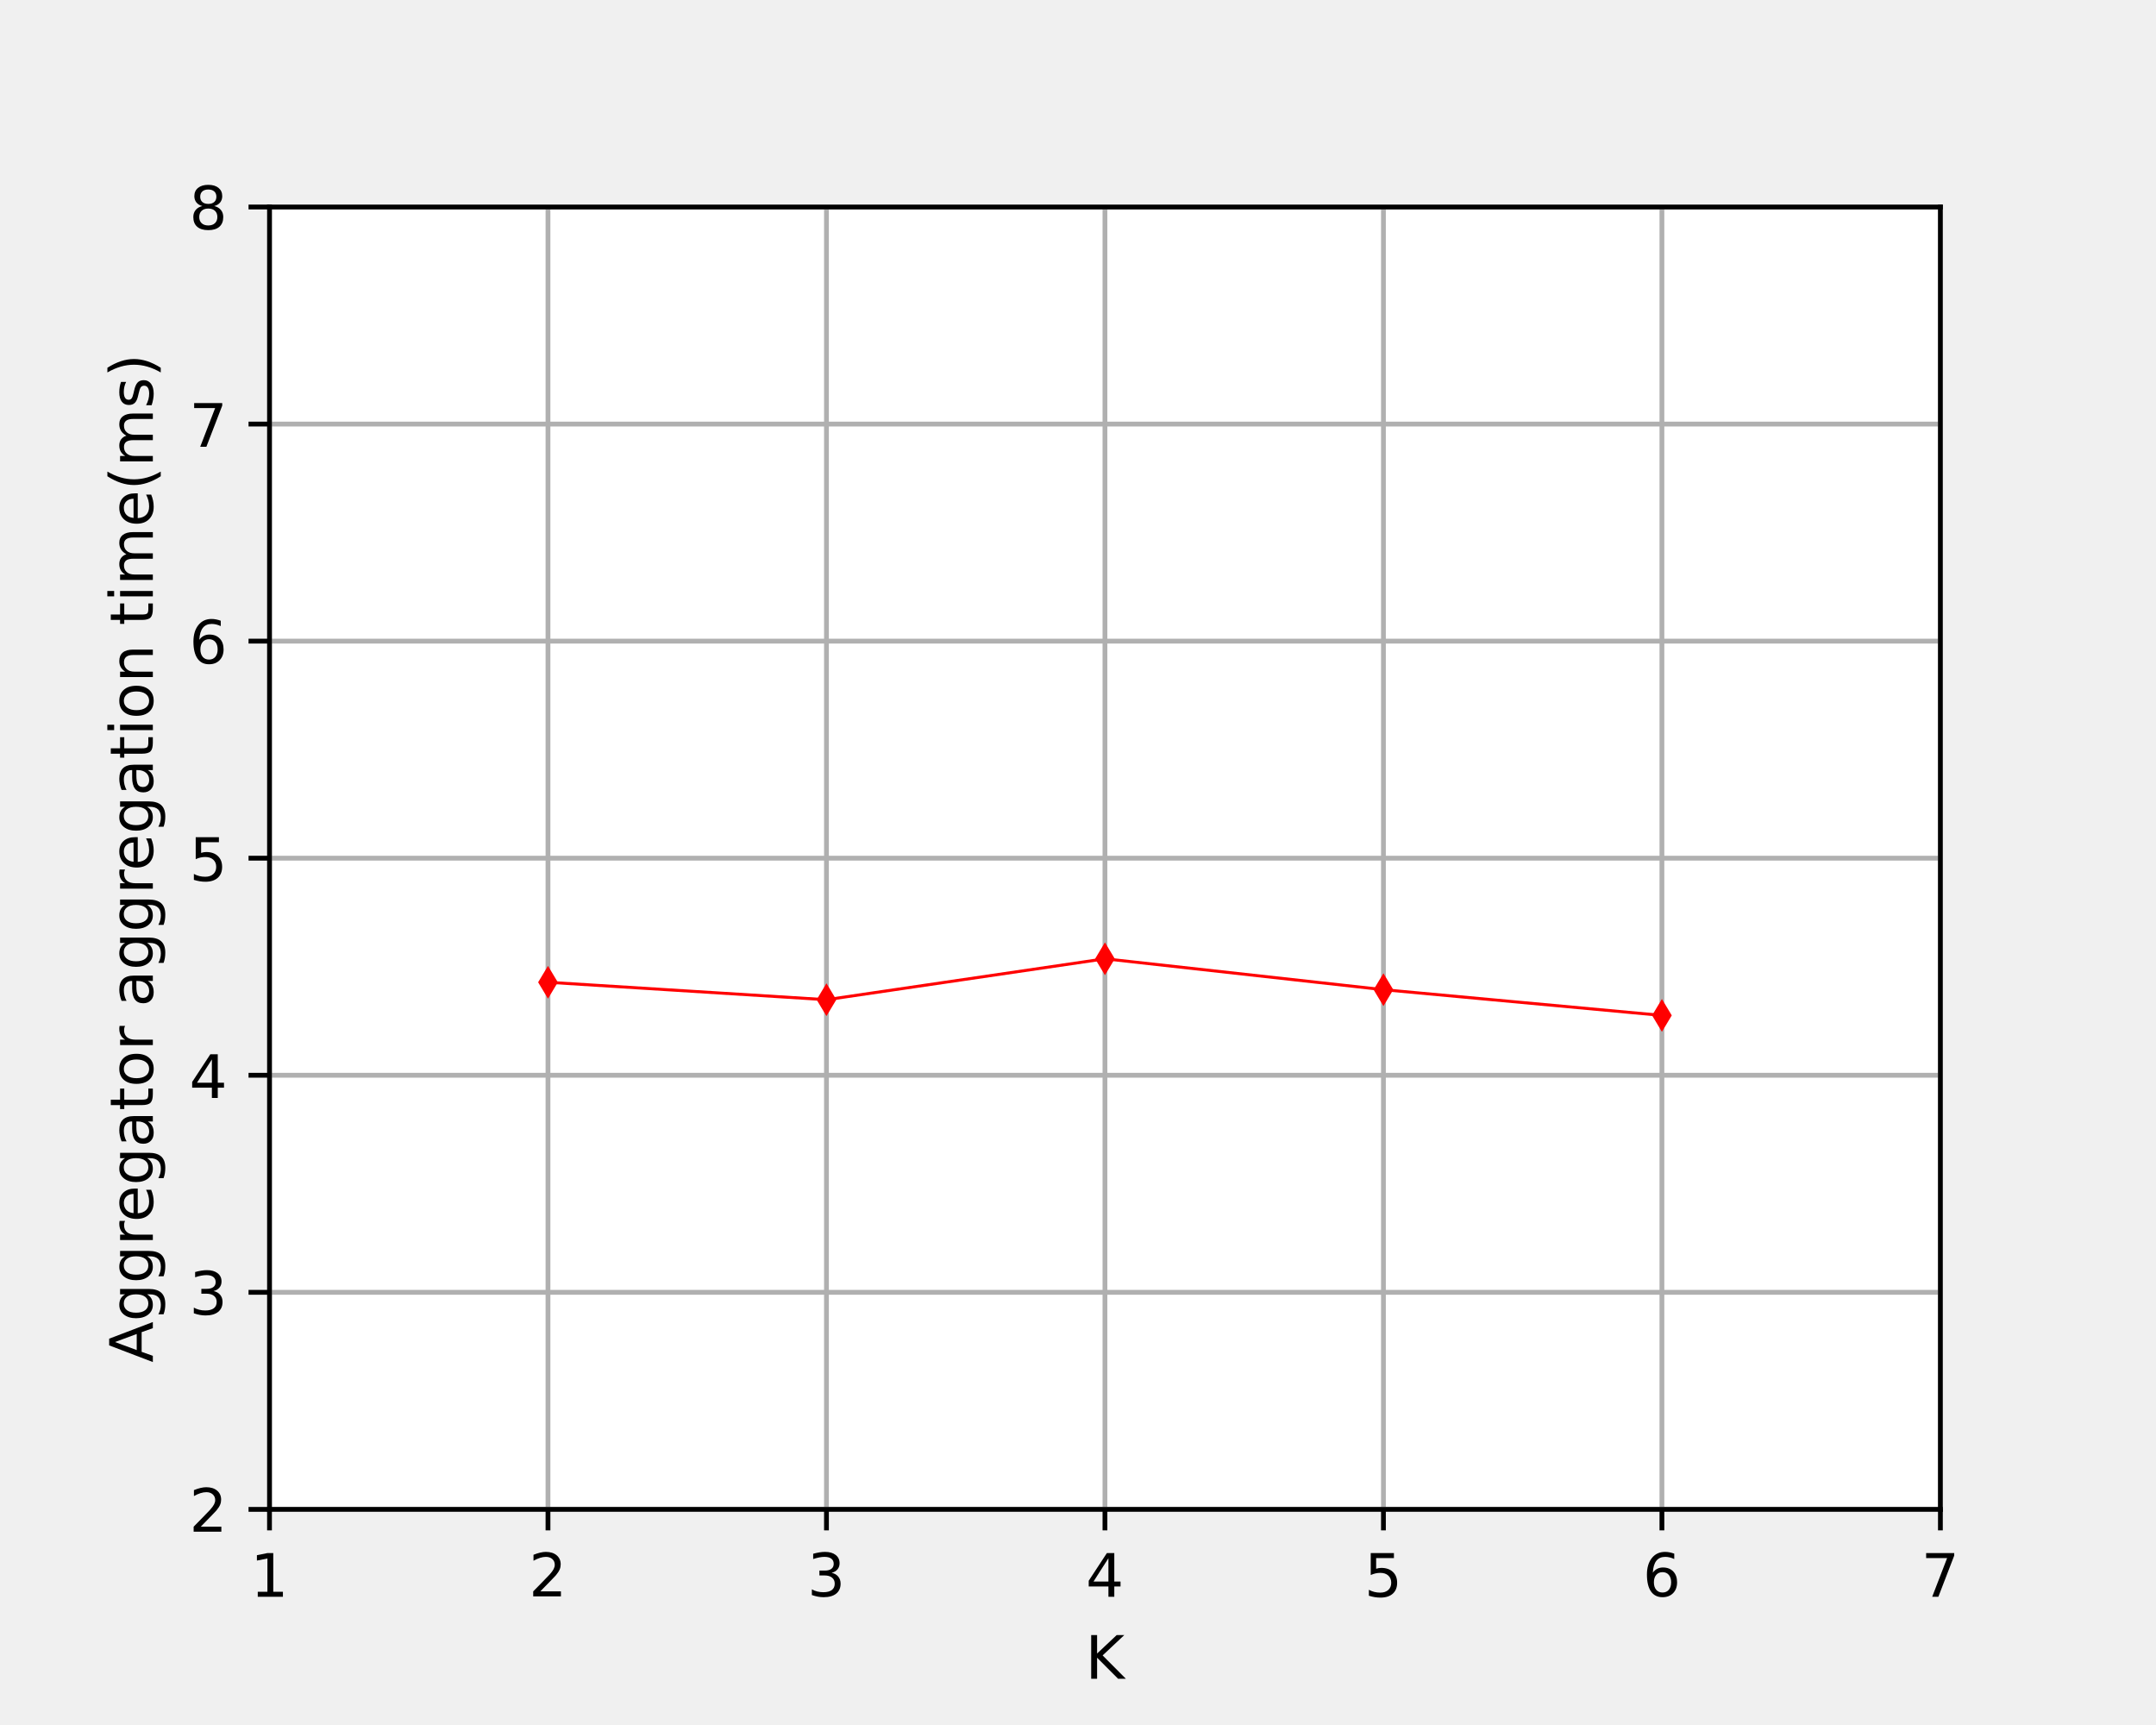
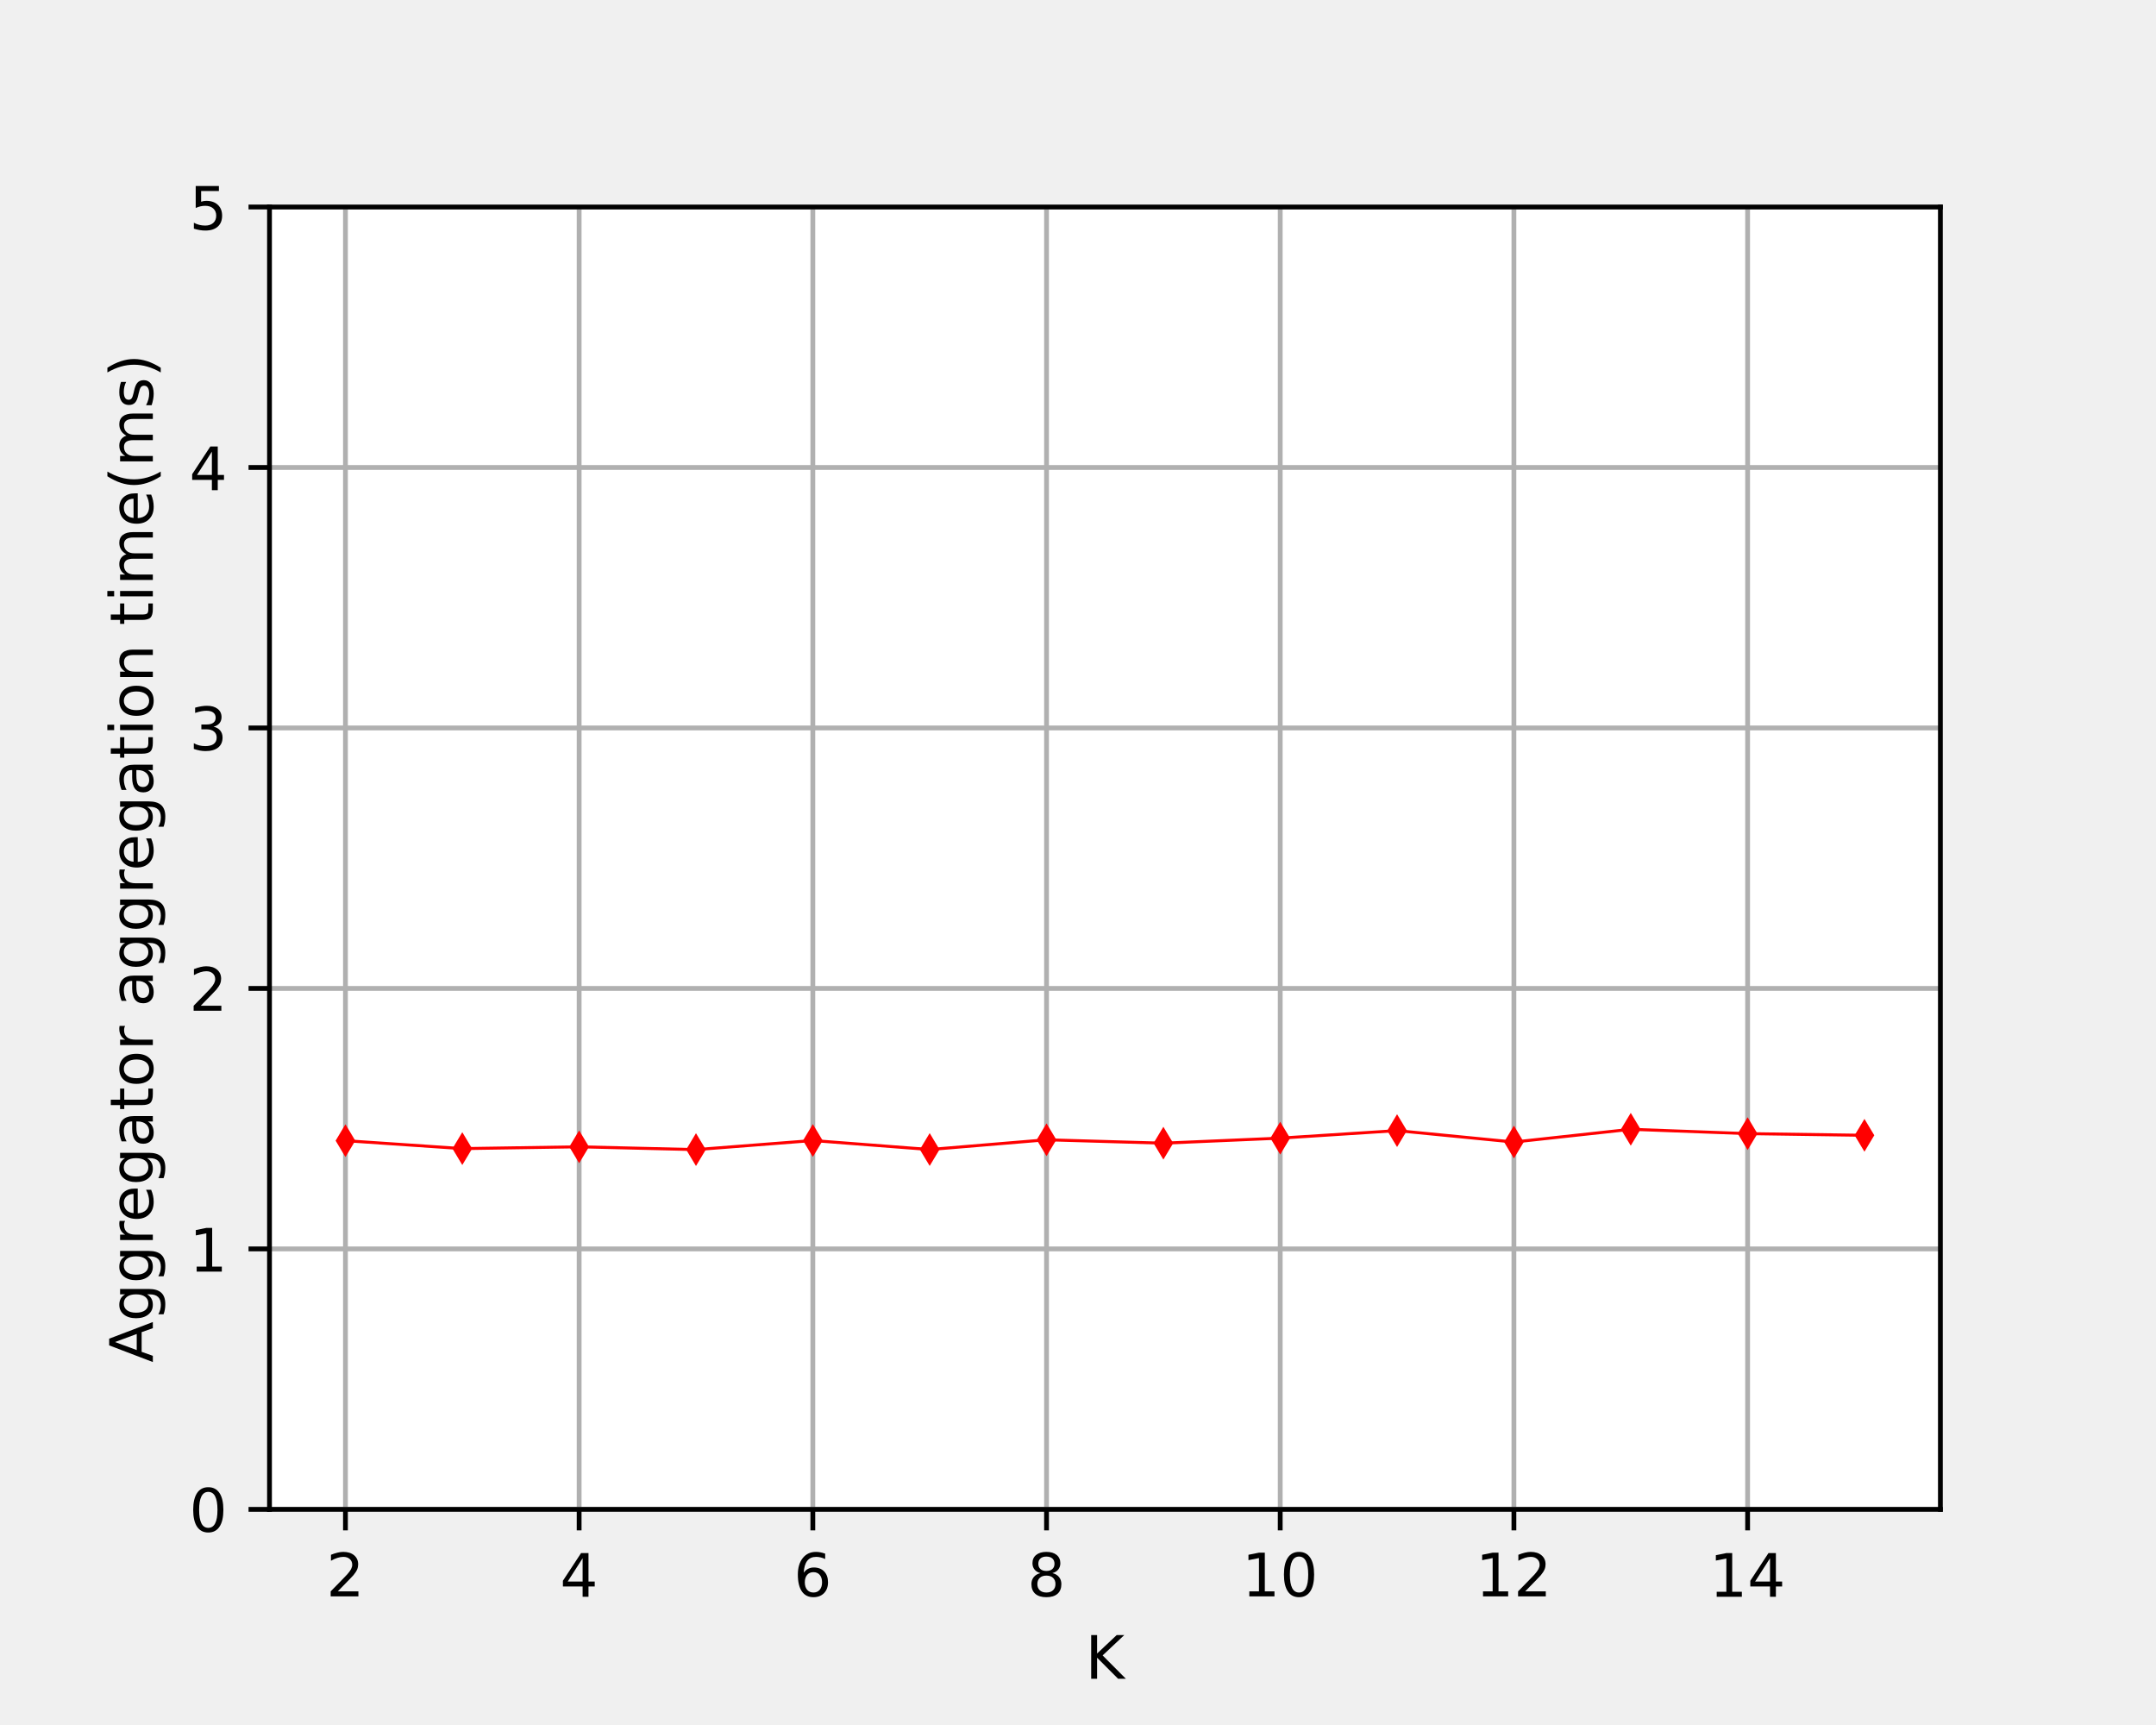
<svg xmlns="http://www.w3.org/2000/svg" xmlns:xlink="http://www.w3.org/1999/xlink" height="288pt" version="1.1" viewBox="0 0 360 288" width="360pt">
  <defs>
    <style type="text/css">*{stroke-linecap:butt;stroke-linejoin:round;}</style>
  </defs>
  <g id="figure_1">
    <g id="patch_1">
      <path d="M 0 288  L 360 288  L 360 0  L 0 0  z " style="fill:none;" />
    </g>
    <g id="axes_1">
      <g id="patch_2">
        <path d="M 45 252  L 324 252  L 324 34.56  L 45 34.56  z " style="fill:#ffffff;" />
      </g>
      <g id="matplotlib.axis_1">
        <g id="xtick_1">
          <g id="line2d_1">
-             <path clip-path="url(#p5461ab745a)" d="M 45 252  L 45 34.56  " style="fill:none;stroke:#b0b0b0;stroke-linecap:square;stroke-width:0.8;" />
+             <path clip-path="url(#p0825312208)" d="M 57.682 252  L 57.682 34.56  " style="fill:none;stroke:#b0b0b0;stroke-linecap:square;stroke-width:0.8;" />
          </g>
          <g id="line2d_2">
            <defs>
-               <path d="M 0 0  L 0 3.5  " id="m701f357cc2" style="stroke:#000000;stroke-width:0.8;" />
+               <path d="M 0 0  L 0 3.5  " id="mb87a0e048b" style="stroke:#000000;stroke-width:0.8;" />
            </defs>
            <g>
-               <use style="stroke:#000000;stroke-width:0.8;" x="45" xlink:href="#m701f357cc2" y="252" />
+               <use style="stroke:#000000;stroke-width:0.8;" x="57.682" xlink:href="#mb87a0e048b" y="252" />
            </g>
          </g>
          <g id="text_1">
-             <g transform="translate(41.8 266.5984)scale(0.1 -0.1)">
-               <defs>
-                 <path d="M 12.406 8.297  L 28.516 8.297  L 28.516 63.922  L 10.984 60.406  L 10.984 69.391  L 28.422 72.906  L 38.281 72.906  L 38.281 8.297  L 54.391 8.297  L 54.391 0  L 12.406 0  z " id="DejaVuSans-49" />
-               </defs>
-               <use transform="translate(0 0.09375)" xlink:href="#DejaVuSans-49" />
+             <g transform="translate(54.48182 266.5984)scale(0.1 -0.1)">
+               <defs>
+                 <path d="M 19.188 8.297  L 53.609 8.297  L 53.609 0  L 7.328 0  L 7.328 8.297  Q 12.938 14.109 22.625 23.891  Q 32.328 33.688 34.812 36.531  Q 39.547 41.844 41.422 45.531  Q 43.312 49.219 43.312 52.781  Q 43.312 58.594 39.234 62.25  Q 35.156 65.922 28.609 65.922  Q 23.969 65.922 18.812 64.312  Q 13.672 62.703 7.812 59.422  L 7.812 69.391  Q 13.766 71.781 18.938 73  Q 24.125 74.219 28.422 74.219  Q 39.75 74.219 46.484 68.547  Q 53.219 62.891 53.219 53.422  Q 53.219 48.922 51.531 44.891  Q 49.859 40.875 45.406 35.406  Q 44.188 33.984 37.641 27.219  Q 31.109 20.453 19.188 8.297  z " id="DejaVuSans-50" />
+               </defs>
+               <use transform="translate(0 0.78125)" xlink:href="#DejaVuSans-50" />
            </g>
          </g>
        </g>
        <g id="xtick_2">
          <g id="line2d_3">
-             <path clip-path="url(#p5461ab745a)" d="M 91.5 252  L 91.5 34.56  " style="fill:none;stroke:#b0b0b0;stroke-linecap:square;stroke-width:0.8;" />
+             <path clip-path="url(#p0825312208)" d="M 96.703 252  L 96.703 34.56  " style="fill:none;stroke:#b0b0b0;stroke-linecap:square;stroke-width:0.8;" />
          </g>
          <g id="line2d_4">
            <g>
-               <use style="stroke:#000000;stroke-width:0.8;" x="91.5" xlink:href="#m701f357cc2" y="252" />
+               <use style="stroke:#000000;stroke-width:0.8;" x="96.703" xlink:href="#mb87a0e048b" y="252" />
            </g>
          </g>
          <g id="text_2">
-             <g transform="translate(88.3 266.5984)scale(0.1 -0.1)">
-               <defs>
-                 <path d="M 19.188 8.297  L 53.609 8.297  L 53.609 0  L 7.328 0  L 7.328 8.297  Q 12.938 14.109 22.625 23.891  Q 32.328 33.688 34.812 36.531  Q 39.547 41.844 41.422 45.531  Q 43.312 49.219 43.312 52.781  Q 43.312 58.594 39.234 62.25  Q 35.156 65.922 28.609 65.922  Q 23.969 65.922 18.812 64.312  Q 13.672 62.703 7.812 59.422  L 7.812 69.391  Q 13.766 71.781 18.938 73  Q 24.125 74.219 28.422 74.219  Q 39.75 74.219 46.484 68.547  Q 53.219 62.891 53.219 53.422  Q 53.219 48.922 51.531 44.891  Q 49.859 40.875 45.406 35.406  Q 44.188 33.984 37.641 27.219  Q 31.109 20.453 19.188 8.297  z " id="DejaVuSans-50" />
-               </defs>
-               <use transform="translate(0 0.78125)" xlink:href="#DejaVuSans-50" />
+             <g transform="translate(93.5028 266.5984)scale(0.1 -0.1)">
+               <defs>
+                 <path d="M 37.797 64.312  L 12.891 25.391  L 37.797 25.391  z M 35.203 72.906  L 47.609 72.906  L 47.609 25.391  L 58.016 25.391  L 58.016 17.188  L 47.609 17.188  L 47.609 0  L 37.797 0  L 37.797 17.188  L 4.891 17.188  L 4.891 26.703  z " id="DejaVuSans-52" />
+               </defs>
+               <use transform="translate(0 0.09375)" xlink:href="#DejaVuSans-52" />
            </g>
          </g>
        </g>
        <g id="xtick_3">
          <g id="line2d_5">
-             <path clip-path="url(#p5461ab745a)" d="M 138 252  L 138 34.56  " style="fill:none;stroke:#b0b0b0;stroke-linecap:square;stroke-width:0.8;" />
+             <path clip-path="url(#p0825312208)" d="M 135.724 252  L 135.724 34.56  " style="fill:none;stroke:#b0b0b0;stroke-linecap:square;stroke-width:0.8;" />
          </g>
          <g id="line2d_6">
            <g>
-               <use style="stroke:#000000;stroke-width:0.8;" x="138" xlink:href="#m701f357cc2" y="252" />
+               <use style="stroke:#000000;stroke-width:0.8;" x="135.724" xlink:href="#mb87a0e048b" y="252" />
            </g>
          </g>
          <g id="text_3">
-             <g transform="translate(134.8 266.5984)scale(0.1 -0.1)">
-               <defs>
-                 <path d="M 40.578 39.312  Q 47.656 37.797 51.625 33  Q 55.609 28.219 55.609 21.188  Q 55.609 10.406 48.188 4.484  Q 40.766 -1.422 27.094 -1.422  Q 22.516 -1.422 17.656 -0.516  Q 12.797 0.391 7.625 2.203  L 7.625 11.719  Q 11.719 9.328 16.594 8.109  Q 21.484 6.891 26.812 6.891  Q 36.078 6.891 40.938 10.547  Q 45.797 14.203 45.797 21.188  Q 45.797 27.641 41.281 31.266  Q 36.766 34.906 28.719 34.906  L 20.219 34.906  L 20.219 43.016  L 29.109 43.016  Q 36.375 43.016 40.234 45.922  Q 44.094 48.828 44.094 54.297  Q 44.094 59.906 40.109 62.906  Q 36.141 65.922 28.719 65.922  Q 24.656 65.922 20.016 65.031  Q 15.375 64.156 9.812 62.312  L 9.812 71.094  Q 15.438 72.656 20.344 73.438  Q 25.25 74.219 29.594 74.219  Q 40.828 74.219 47.359 69.109  Q 53.906 64.016 53.906 55.328  Q 53.906 49.266 50.438 45.094  Q 46.969 40.922 40.578 39.312  z " id="DejaVuSans-51" />
-               </defs>
-               <use transform="translate(0 0.78125)" xlink:href="#DejaVuSans-51" />
+             <g transform="translate(132.5238 266.5984)scale(0.1 -0.1)">
+               <defs>
+                 <path d="M 33.016 40.375  Q 26.375 40.375 22.484 35.828  Q 18.609 31.297 18.609 23.391  Q 18.609 15.531 22.484 10.953  Q 26.375 6.391 33.016 6.391  Q 39.656 6.391 43.531 10.953  Q 47.406 15.531 47.406 23.391  Q 47.406 31.297 43.531 35.828  Q 39.656 40.375 33.016 40.375  z M 52.594 71.297  L 52.594 62.312  Q 48.875 64.062 45.094 64.984  Q 41.312 65.922 37.594 65.922  Q 27.828 65.922 22.672 59.328  Q 17.531 52.734 16.797 39.406  Q 19.672 43.656 24.016 45.922  Q 28.375 48.188 33.594 48.188  Q 44.578 48.188 50.953 41.516  Q 57.328 34.859 57.328 23.391  Q 57.328 12.156 50.688 5.359  Q 44.047 -1.422 33.016 -1.422  Q 20.359 -1.422 13.672 8.266  Q 6.984 17.969 6.984 36.375  Q 6.984 53.656 15.188 63.938  Q 23.391 74.219 37.203 74.219  Q 40.922 74.219 44.703 73.484  Q 48.484 72.75 52.594 71.297  z " id="DejaVuSans-54" />
+               </defs>
+               <use transform="translate(0 0.78125)" xlink:href="#DejaVuSans-54" />
            </g>
          </g>
        </g>
        <g id="xtick_4">
          <g id="line2d_7">
-             <path clip-path="url(#p5461ab745a)" d="M 184.5 252  L 184.5 34.56  " style="fill:none;stroke:#b0b0b0;stroke-linecap:square;stroke-width:0.8;" />
+             <path clip-path="url(#p0825312208)" d="M 174.745 252  L 174.745 34.56  " style="fill:none;stroke:#b0b0b0;stroke-linecap:square;stroke-width:0.8;" />
          </g>
          <g id="line2d_8">
            <g>
-               <use style="stroke:#000000;stroke-width:0.8;" x="184.5" xlink:href="#m701f357cc2" y="252" />
+               <use style="stroke:#000000;stroke-width:0.8;" x="174.745" xlink:href="#mb87a0e048b" y="252" />
            </g>
          </g>
          <g id="text_4">
-             <g transform="translate(181.3 266.5984)scale(0.1 -0.1)">
-               <defs>
-                 <path d="M 37.797 64.312  L 12.891 25.391  L 37.797 25.391  z M 35.203 72.906  L 47.609 72.906  L 47.609 25.391  L 58.016 25.391  L 58.016 17.188  L 47.609 17.188  L 47.609 0  L 37.797 0  L 37.797 17.188  L 4.891 17.188  L 4.891 26.703  z " id="DejaVuSans-52" />
-               </defs>
-               <use transform="translate(0 0.09375)" xlink:href="#DejaVuSans-52" />
+             <g transform="translate(171.5448 266.5984)scale(0.1 -0.1)">
+               <defs>
+                 <path d="M 31.781 34.625  Q 24.75 34.625 20.719 30.859  Q 16.703 27.094 16.703 20.516  Q 16.703 13.922 20.719 10.156  Q 24.75 6.391 31.781 6.391  Q 38.812 6.391 42.859 10.172  Q 46.922 13.969 46.922 20.516  Q 46.922 27.094 42.891 30.859  Q 38.875 34.625 31.781 34.625  z M 21.922 38.812  Q 15.578 40.375 12.031 44.719  Q 8.5 49.078 8.5 55.328  Q 8.5 64.062 14.719 69.141  Q 20.953 74.219 31.781 74.219  Q 42.672 74.219 48.875 69.141  Q 55.078 64.062 55.078 55.328  Q 55.078 49.078 51.531 44.719  Q 48 40.375 41.703 38.812  Q 48.828 37.156 52.797 32.312  Q 56.781 27.484 56.781 20.516  Q 56.781 9.906 50.312 4.234  Q 43.844 -1.422 31.781 -1.422  Q 19.734 -1.422 13.25 4.234  Q 6.781 9.906 6.781 20.516  Q 6.781 27.484 10.781 32.312  Q 14.797 37.156 21.922 38.812  z M 18.312 54.391  Q 18.312 48.734 21.844 45.562  Q 25.391 42.391 31.781 42.391  Q 38.141 42.391 41.719 45.562  Q 45.312 48.734 45.312 54.391  Q 45.312 60.062 41.719 63.234  Q 38.141 66.406 31.781 66.406  Q 25.391 66.406 21.844 63.234  Q 18.312 60.062 18.312 54.391  z " id="DejaVuSans-56" />
+               </defs>
+               <use transform="translate(0 0.78125)" xlink:href="#DejaVuSans-56" />
            </g>
          </g>
        </g>
        <g id="xtick_5">
          <g id="line2d_9">
-             <path clip-path="url(#p5461ab745a)" d="M 231 252  L 231 34.56  " style="fill:none;stroke:#b0b0b0;stroke-linecap:square;stroke-width:0.8;" />
+             <path clip-path="url(#p0825312208)" d="M 213.766 252  L 213.766 34.56  " style="fill:none;stroke:#b0b0b0;stroke-linecap:square;stroke-width:0.8;" />
          </g>
          <g id="line2d_10">
            <g>
-               <use style="stroke:#000000;stroke-width:0.8;" x="231" xlink:href="#m701f357cc2" y="252" />
+               <use style="stroke:#000000;stroke-width:0.8;" x="213.766" xlink:href="#mb87a0e048b" y="252" />
            </g>
          </g>
          <g id="text_5">
-             <g transform="translate(227.8 266.5984)scale(0.1 -0.1)">
-               <defs>
-                 <path d="M 10.797 72.906  L 49.516 72.906  L 49.516 64.594  L 19.828 64.594  L 19.828 46.734  Q 21.969 47.469 24.109 47.828  Q 26.266 48.188 28.422 48.188  Q 40.625 48.188 47.75 41.5  Q 54.891 34.812 54.891 23.391  Q 54.891 11.625 47.562 5.094  Q 40.234 -1.422 26.906 -1.422  Q 22.312 -1.422 17.547 -0.641  Q 12.797 0.141 7.719 1.703  L 7.719 11.625  Q 12.109 9.234 16.797 8.062  Q 21.484 6.891 26.703 6.891  Q 35.156 6.891 40.078 11.328  Q 45.016 15.766 45.016 23.391  Q 45.016 31 40.078 35.438  Q 35.156 39.891 26.703 39.891  Q 22.75 39.891 18.812 39.016  Q 14.891 38.141 10.797 36.281  z " id="DejaVuSans-53" />
-               </defs>
-               <use transform="translate(0 0.09375)" xlink:href="#DejaVuSans-53" />
+             <g transform="translate(207.3657 266.5984)scale(0.1 -0.1)">
+               <defs>
+                 <path d="M 12.406 8.297  L 28.516 8.297  L 28.516 63.922  L 10.984 60.406  L 10.984 69.391  L 28.422 72.906  L 38.281 72.906  L 38.281 8.297  L 54.391 8.297  L 54.391 0  L 12.406 0  z " id="DejaVuSans-49" />
+                 <path d="M 31.781 66.406  Q 24.172 66.406 20.328 58.906  Q 16.5 51.422 16.5 36.375  Q 16.5 21.391 20.328 13.891  Q 24.172 6.391 31.781 6.391  Q 39.453 6.391 43.281 13.891  Q 47.125 21.391 47.125 36.375  Q 47.125 51.422 43.281 58.906  Q 39.453 66.406 31.781 66.406  z M 31.781 74.219  Q 44.047 74.219 50.516 64.516  Q 56.984 54.828 56.984 36.375  Q 56.984 17.969 50.516 8.266  Q 44.047 -1.422 31.781 -1.422  Q 19.531 -1.422 13.062 8.266  Q 6.594 17.969 6.594 36.375  Q 6.594 54.828 13.062 64.516  Q 19.531 74.219 31.781 74.219  z " id="DejaVuSans-48" />
+               </defs>
+               <use transform="translate(0 0.78125)" xlink:href="#DejaVuSans-49" />
+               <use transform="translate(63.62305 0.78125)" xlink:href="#DejaVuSans-48" />
            </g>
          </g>
        </g>
        <g id="xtick_6">
          <g id="line2d_11">
-             <path clip-path="url(#p5461ab745a)" d="M 277.5 252  L 277.5 34.56  " style="fill:none;stroke:#b0b0b0;stroke-linecap:square;stroke-width:0.8;" />
+             <path clip-path="url(#p0825312208)" d="M 252.787 252  L 252.787 34.56  " style="fill:none;stroke:#b0b0b0;stroke-linecap:square;stroke-width:0.8;" />
          </g>
          <g id="line2d_12">
            <g>
-               <use style="stroke:#000000;stroke-width:0.8;" x="277.5" xlink:href="#m701f357cc2" y="252" />
+               <use style="stroke:#000000;stroke-width:0.8;" x="252.787" xlink:href="#mb87a0e048b" y="252" />
            </g>
          </g>
          <g id="text_6">
-             <g transform="translate(274.3 266.5984)scale(0.1 -0.1)">
-               <defs>
-                 <path d="M 33.016 40.375  Q 26.375 40.375 22.484 35.828  Q 18.609 31.297 18.609 23.391  Q 18.609 15.531 22.484 10.953  Q 26.375 6.391 33.016 6.391  Q 39.656 6.391 43.531 10.953  Q 47.406 15.531 47.406 23.391  Q 47.406 31.297 43.531 35.828  Q 39.656 40.375 33.016 40.375  z M 52.594 71.297  L 52.594 62.312  Q 48.875 64.062 45.094 64.984  Q 41.312 65.922 37.594 65.922  Q 27.828 65.922 22.672 59.328  Q 17.531 52.734 16.797 39.406  Q 19.672 43.656 24.016 45.922  Q 28.375 48.188 33.594 48.188  Q 44.578 48.188 50.953 41.516  Q 57.328 34.859 57.328 23.391  Q 57.328 12.156 50.688 5.359  Q 44.047 -1.422 33.016 -1.422  Q 20.359 -1.422 13.672 8.266  Q 6.984 17.969 6.984 36.375  Q 6.984 53.656 15.188 63.938  Q 23.391 74.219 37.203 74.219  Q 40.922 74.219 44.703 73.484  Q 48.484 72.75 52.594 71.297  z " id="DejaVuSans-54" />
-               </defs>
-               <use transform="translate(0 0.78125)" xlink:href="#DejaVuSans-54" />
+             <g transform="translate(246.3867 266.5984)scale(0.1 -0.1)">
+               <use transform="translate(0 0.78125)" xlink:href="#DejaVuSans-49" />
+               <use transform="translate(63.62305 0.78125)" xlink:href="#DejaVuSans-50" />
            </g>
          </g>
        </g>
        <g id="xtick_7">
          <g id="line2d_13">
-             <path clip-path="url(#p5461ab745a)" d="M 324 252  L 324 34.56  " style="fill:none;stroke:#b0b0b0;stroke-linecap:square;stroke-width:0.8;" />
+             <path clip-path="url(#p0825312208)" d="M 291.808 252  L 291.808 34.56  " style="fill:none;stroke:#b0b0b0;stroke-linecap:square;stroke-width:0.8;" />
          </g>
          <g id="line2d_14">
            <g>
-               <use style="stroke:#000000;stroke-width:0.8;" x="324" xlink:href="#m701f357cc2" y="252" />
+               <use style="stroke:#000000;stroke-width:0.8;" x="291.808" xlink:href="#mb87a0e048b" y="252" />
            </g>
          </g>
          <g id="text_7">
-             <g transform="translate(320.8 266.5984)scale(0.1 -0.1)">
-               <defs>
-                 <path d="M 8.203 72.906  L 55.078 72.906  L 55.078 68.703  L 28.609 0  L 18.312 0  L 43.219 64.594  L 8.203 64.594  z " id="DejaVuSans-55" />
-               </defs>
-               <use transform="translate(0 0.09375)" xlink:href="#DejaVuSans-55" />
+             <g transform="translate(285.4077 266.5984)scale(0.1 -0.1)">
+               <use transform="translate(0 0.09375)" xlink:href="#DejaVuSans-49" />
+               <use transform="translate(63.62305 0.09375)" xlink:href="#DejaVuSans-52" />
            </g>
          </g>
        </g>
        <g id="text_8">
          <g transform="translate(181.2211 280.2766)scale(0.1 -0.1)">
            <defs>
              <path d="M 9.812 72.906  L 19.672 72.906  L 19.672 42.094  L 52.391 72.906  L 65.094 72.906  L 28.906 38.922  L 67.672 0  L 54.688 0  L 19.672 35.109  L 19.672 0  L 9.812 0  z " id="DejaVuSans-75" />
            </defs>
            <use xlink:href="#DejaVuSans-75" />
          </g>
        </g>
      </g>
      <g id="matplotlib.axis_2">
        <g id="ytick_1">
          <g id="line2d_15">
-             <path clip-path="url(#p5461ab745a)" d="M 45 252  L 324 252  " style="fill:none;stroke:#b0b0b0;stroke-linecap:square;stroke-width:0.8;" />
+             <path clip-path="url(#p0825312208)" d="M 45 252  L 324 252  " style="fill:none;stroke:#b0b0b0;stroke-linecap:square;stroke-width:0.8;" />
          </g>
          <g id="line2d_16">
            <defs>
-               <path d="M 0 0  L -3.5 0  " id="me229a133b1" style="stroke:#000000;stroke-width:0.8;" />
+               <path d="M 0 0  L -3.5 0  " id="m6e1c48a053" style="stroke:#000000;stroke-width:0.8;" />
            </defs>
            <g>
-               <use style="stroke:#000000;stroke-width:0.8;" x="45" xlink:href="#me229a133b1" y="252" />
+               <use style="stroke:#000000;stroke-width:0.8;" x="45" xlink:href="#m6e1c48a053" y="252" />
            </g>
          </g>
          <g id="text_9">
            <g transform="translate(31.6 255.7992)scale(0.1 -0.1)">
-               <use transform="translate(0 0.78125)" xlink:href="#DejaVuSans-50" />
+               <use transform="translate(0 0.78125)" xlink:href="#DejaVuSans-48" />
            </g>
          </g>
        </g>
        <g id="ytick_2">
          <g id="line2d_17">
-             <path clip-path="url(#p5461ab745a)" d="M 45 215.76  L 324 215.76  " style="fill:none;stroke:#b0b0b0;stroke-linecap:square;stroke-width:0.8;" />
+             <path clip-path="url(#p0825312208)" d="M 45 208.512  L 324 208.512  " style="fill:none;stroke:#b0b0b0;stroke-linecap:square;stroke-width:0.8;" />
          </g>
          <g id="line2d_18">
            <g>
-               <use style="stroke:#000000;stroke-width:0.8;" x="45" xlink:href="#me229a133b1" y="215.76" />
+               <use style="stroke:#000000;stroke-width:0.8;" x="45" xlink:href="#m6e1c48a053" y="208.512" />
            </g>
          </g>
          <g id="text_10">
-             <g transform="translate(31.6 219.5592)scale(0.1 -0.1)">
-               <use transform="translate(0 0.78125)" xlink:href="#DejaVuSans-51" />
+             <g transform="translate(31.6 212.3112)scale(0.1 -0.1)">
+               <use transform="translate(0 0.09375)" xlink:href="#DejaVuSans-49" />
            </g>
          </g>
        </g>
        <g id="ytick_3">
          <g id="line2d_19">
-             <path clip-path="url(#p5461ab745a)" d="M 45 179.52  L 324 179.52  " style="fill:none;stroke:#b0b0b0;stroke-linecap:square;stroke-width:0.8;" />
+             <path clip-path="url(#p0825312208)" d="M 45 165.024  L 324 165.024  " style="fill:none;stroke:#b0b0b0;stroke-linecap:square;stroke-width:0.8;" />
          </g>
          <g id="line2d_20">
            <g>
-               <use style="stroke:#000000;stroke-width:0.8;" x="45" xlink:href="#me229a133b1" y="179.52" />
+               <use style="stroke:#000000;stroke-width:0.8;" x="45" xlink:href="#m6e1c48a053" y="165.024" />
            </g>
          </g>
          <g id="text_11">
-             <g transform="translate(31.6 183.3192)scale(0.1 -0.1)">
-               <use transform="translate(0 0.09375)" xlink:href="#DejaVuSans-52" />
+             <g transform="translate(31.6 168.8232)scale(0.1 -0.1)">
+               <use transform="translate(0 0.78125)" xlink:href="#DejaVuSans-50" />
            </g>
          </g>
        </g>
        <g id="ytick_4">
          <g id="line2d_21">
-             <path clip-path="url(#p5461ab745a)" d="M 45 143.28  L 324 143.28  " style="fill:none;stroke:#b0b0b0;stroke-linecap:square;stroke-width:0.8;" />
+             <path clip-path="url(#p0825312208)" d="M 45 121.536  L 324 121.536  " style="fill:none;stroke:#b0b0b0;stroke-linecap:square;stroke-width:0.8;" />
          </g>
          <g id="line2d_22">
            <g>
-               <use style="stroke:#000000;stroke-width:0.8;" x="45" xlink:href="#me229a133b1" y="143.28" />
+               <use style="stroke:#000000;stroke-width:0.8;" x="45" xlink:href="#m6e1c48a053" y="121.536" />
            </g>
          </g>
          <g id="text_12">
-             <g transform="translate(31.6 147.0792)scale(0.1 -0.1)">
-               <use transform="translate(0 0.09375)" xlink:href="#DejaVuSans-53" />
+             <g transform="translate(31.6 125.3352)scale(0.1 -0.1)">
+               <defs>
+                 <path d="M 40.578 39.312  Q 47.656 37.797 51.625 33  Q 55.609 28.219 55.609 21.188  Q 55.609 10.406 48.188 4.484  Q 40.766 -1.422 27.094 -1.422  Q 22.516 -1.422 17.656 -0.516  Q 12.797 0.391 7.625 2.203  L 7.625 11.719  Q 11.719 9.328 16.594 8.109  Q 21.484 6.891 26.812 6.891  Q 36.078 6.891 40.938 10.547  Q 45.797 14.203 45.797 21.188  Q 45.797 27.641 41.281 31.266  Q 36.766 34.906 28.719 34.906  L 20.219 34.906  L 20.219 43.016  L 29.109 43.016  Q 36.375 43.016 40.234 45.922  Q 44.094 48.828 44.094 54.297  Q 44.094 59.906 40.109 62.906  Q 36.141 65.922 28.719 65.922  Q 24.656 65.922 20.016 65.031  Q 15.375 64.156 9.812 62.312  L 9.812 71.094  Q 15.438 72.656 20.344 73.438  Q 25.25 74.219 29.594 74.219  Q 40.828 74.219 47.359 69.109  Q 53.906 64.016 53.906 55.328  Q 53.906 49.266 50.438 45.094  Q 46.969 40.922 40.578 39.312  z " id="DejaVuSans-51" />
+               </defs>
+               <use transform="translate(0 0.78125)" xlink:href="#DejaVuSans-51" />
            </g>
          </g>
        </g>
        <g id="ytick_5">
          <g id="line2d_23">
-             <path clip-path="url(#p5461ab745a)" d="M 45 107.04  L 324 107.04  " style="fill:none;stroke:#b0b0b0;stroke-linecap:square;stroke-width:0.8;" />
+             <path clip-path="url(#p0825312208)" d="M 45 78.048  L 324 78.048  " style="fill:none;stroke:#b0b0b0;stroke-linecap:square;stroke-width:0.8;" />
          </g>
          <g id="line2d_24">
            <g>
-               <use style="stroke:#000000;stroke-width:0.8;" x="45" xlink:href="#me229a133b1" y="107.04" />
+               <use style="stroke:#000000;stroke-width:0.8;" x="45" xlink:href="#m6e1c48a053" y="78.048" />
            </g>
          </g>
          <g id="text_13">
-             <g transform="translate(31.6 110.8392)scale(0.1 -0.1)">
-               <use transform="translate(0 0.78125)" xlink:href="#DejaVuSans-54" />
+             <g transform="translate(31.6 81.84722)scale(0.1 -0.1)">
+               <use transform="translate(0 0.09375)" xlink:href="#DejaVuSans-52" />
            </g>
          </g>
        </g>
        <g id="ytick_6">
          <g id="line2d_25">
-             <path clip-path="url(#p5461ab745a)" d="M 45 70.8  L 324 70.8  " style="fill:none;stroke:#b0b0b0;stroke-linecap:square;stroke-width:0.8;" />
+             <path clip-path="url(#p0825312208)" d="M 45 34.56  L 324 34.56  " style="fill:none;stroke:#b0b0b0;stroke-linecap:square;stroke-width:0.8;" />
          </g>
          <g id="line2d_26">
            <g>
-               <use style="stroke:#000000;stroke-width:0.8;" x="45" xlink:href="#me229a133b1" y="70.8" />
+               <use style="stroke:#000000;stroke-width:0.8;" x="45" xlink:href="#m6e1c48a053" y="34.56" />
            </g>
          </g>
          <g id="text_14">
-             <g transform="translate(31.6 74.59922)scale(0.1 -0.1)">
-               <use transform="translate(0 0.09375)" xlink:href="#DejaVuSans-55" />
-             </g>
-           </g>
-         </g>
-         <g id="ytick_7">
-           <g id="line2d_27">
-             <path clip-path="url(#p5461ab745a)" d="M 45 34.56  L 324 34.56  " style="fill:none;stroke:#b0b0b0;stroke-linecap:square;stroke-width:0.8;" />
-           </g>
-           <g id="line2d_28">
-             <g>
-               <use style="stroke:#000000;stroke-width:0.8;" x="45" xlink:href="#me229a133b1" y="34.56" />
-             </g>
-           </g>
-           <g id="text_15">
            <g transform="translate(31.6 38.35922)scale(0.1 -0.1)">
              <defs>
-                 <path d="M 31.781 34.625  Q 24.75 34.625 20.719 30.859  Q 16.703 27.094 16.703 20.516  Q 16.703 13.922 20.719 10.156  Q 24.75 6.391 31.781 6.391  Q 38.812 6.391 42.859 10.172  Q 46.922 13.969 46.922 20.516  Q 46.922 27.094 42.891 30.859  Q 38.875 34.625 31.781 34.625  z M 21.922 38.812  Q 15.578 40.375 12.031 44.719  Q 8.5 49.078 8.5 55.328  Q 8.5 64.062 14.719 69.141  Q 20.953 74.219 31.781 74.219  Q 42.672 74.219 48.875 69.141  Q 55.078 64.062 55.078 55.328  Q 55.078 49.078 51.531 44.719  Q 48 40.375 41.703 38.812  Q 48.828 37.156 52.797 32.312  Q 56.781 27.484 56.781 20.516  Q 56.781 9.906 50.312 4.234  Q 43.844 -1.422 31.781 -1.422  Q 19.734 -1.422 13.25 4.234  Q 6.781 9.906 6.781 20.516  Q 6.781 27.484 10.781 32.312  Q 14.797 37.156 21.922 38.812  z M 18.312 54.391  Q 18.312 48.734 21.844 45.562  Q 25.391 42.391 31.781 42.391  Q 38.141 42.391 41.719 45.562  Q 45.312 48.734 45.312 54.391  Q 45.312 60.062 41.719 63.234  Q 38.141 66.406 31.781 66.406  Q 25.391 66.406 21.844 63.234  Q 18.312 60.062 18.312 54.391  z " id="DejaVuSans-56" />
-               </defs>
-               <use transform="translate(0 0.78125)" xlink:href="#DejaVuSans-56" />
-             </g>
-           </g>
-         </g>
-         <g id="text_16">
+                 <path d="M 10.797 72.906  L 49.516 72.906  L 49.516 64.594  L 19.828 64.594  L 19.828 46.734  Q 21.969 47.469 24.109 47.828  Q 26.266 48.188 28.422 48.188  Q 40.625 48.188 47.75 41.5  Q 54.891 34.812 54.891 23.391  Q 54.891 11.625 47.562 5.094  Q 40.234 -1.422 26.906 -1.422  Q 22.312 -1.422 17.547 -0.641  Q 12.797 0.141 7.719 1.703  L 7.719 11.625  Q 12.109 9.234 16.797 8.062  Q 21.484 6.891 26.703 6.891  Q 35.156 6.891 40.078 11.328  Q 45.016 15.766 45.016 23.391  Q 45.016 31 40.078 35.438  Q 35.156 39.891 26.703 39.891  Q 22.75 39.891 18.812 39.016  Q 14.891 38.141 10.797 36.281  z " id="DejaVuSans-53" />
+               </defs>
+               <use transform="translate(0 0.09375)" xlink:href="#DejaVuSans-53" />
+             </g>
+           </g>
+         </g>
+         <g id="text_15">
          <g transform="translate(25.52031 227.48)rotate(-90)scale(0.1 -0.1)">
            <defs>
              <path d="M 34.188 63.188  L 20.797 26.906  L 47.609 26.906  z M 28.609 72.906  L 39.797 72.906  L 67.578 0  L 57.328 0  L 50.688 18.703  L 17.828 18.703  L 11.188 0  L 0.781 0  z " id="DejaVuSans-65" />
              <path d="M 45.406 27.984  Q 45.406 37.75 41.375 43.109  Q 37.359 48.484 30.078 48.484  Q 22.859 48.484 18.828 43.109  Q 14.797 37.75 14.797 27.984  Q 14.797 18.266 18.828 12.891  Q 22.859 7.516 30.078 7.516  Q 37.359 7.516 41.375 12.891  Q 45.406 18.266 45.406 27.984  z M 54.391 6.781  Q 54.391 -7.172 48.188 -13.984  Q 42 -20.797 29.203 -20.797  Q 24.469 -20.797 20.266 -20.094  Q 16.062 -19.391 12.109 -17.922  L 12.109 -9.188  Q 16.062 -11.328 19.922 -12.344  Q 23.781 -13.375 27.781 -13.375  Q 36.625 -13.375 41.016 -8.766  Q 45.406 -4.156 45.406 5.172  L 45.406 9.625  Q 42.625 4.781 38.281 2.391  Q 33.938 0 27.875 0  Q 17.828 0 11.672 7.656  Q 5.516 15.328 5.516 27.984  Q 5.516 40.672 11.672 48.328  Q 17.828 56 27.875 56  Q 33.938 56 38.281 53.609  Q 42.625 51.219 45.406 46.391  L 45.406 54.688  L 54.391 54.688  z " id="DejaVuSans-103" />
              <path d="M 41.109 46.297  Q 39.594 47.172 37.812 47.578  Q 36.031 48 33.891 48  Q 26.266 48 22.188 43.047  Q 18.109 38.094 18.109 28.812  L 18.109 0  L 9.078 0  L 9.078 54.688  L 18.109 54.688  L 18.109 46.188  Q 20.953 51.172 25.484 53.578  Q 30.031 56 36.531 56  Q 37.453 56 38.578 55.875  Q 39.703 55.766 41.062 55.516  z " id="DejaVuSans-114" />
              <path d="M 56.203 29.594  L 56.203 25.203  L 14.891 25.203  Q 15.484 15.922 20.484 11.062  Q 25.484 6.203 34.422 6.203  Q 39.594 6.203 44.453 7.469  Q 49.312 8.734 54.109 11.281  L 54.109 2.781  Q 49.266 0.734 44.188 -0.344  Q 39.109 -1.422 33.891 -1.422  Q 20.797 -1.422 13.156 6.188  Q 5.516 13.812 5.516 26.812  Q 5.516 40.234 12.766 48.109  Q 20.016 56 32.328 56  Q 43.359 56 49.781 48.891  Q 56.203 41.797 56.203 29.594  z M 47.219 32.234  Q 47.125 39.594 43.094 43.984  Q 39.062 48.391 32.422 48.391  Q 24.906 48.391 20.391 44.141  Q 15.875 39.891 15.188 32.172  z " id="DejaVuSans-101" />
              <path d="M 34.281 27.484  Q 23.391 27.484 19.188 25  Q 14.984 22.516 14.984 16.5  Q 14.984 11.719 18.141 8.906  Q 21.297 6.109 26.703 6.109  Q 34.188 6.109 38.703 11.406  Q 43.219 16.703 43.219 25.484  L 43.219 27.484  z M 52.203 31.203  L 52.203 0  L 43.219 0  L 43.219 8.297  Q 40.141 3.328 35.547 0.953  Q 30.953 -1.422 24.312 -1.422  Q 15.922 -1.422 10.953 3.297  Q 6 8.016 6 15.922  Q 6 25.141 12.172 29.828  Q 18.359 34.516 30.609 34.516  L 43.219 34.516  L 43.219 35.406  Q 43.219 41.609 39.141 45  Q 35.062 48.391 27.688 48.391  Q 23 48.391 18.547 47.266  Q 14.109 46.141 10.016 43.891  L 10.016 52.203  Q 14.938 54.109 19.578 55.047  Q 24.219 56 28.609 56  Q 40.484 56 46.344 49.844  Q 52.203 43.703 52.203 31.203  z " id="DejaVuSans-97" />
              <path d="M 18.312 70.219  L 18.312 54.688  L 36.812 54.688  L 36.812 47.703  L 18.312 47.703  L 18.312 18.016  Q 18.312 11.328 20.141 9.422  Q 21.969 7.516 27.594 7.516  L 36.812 7.516  L 36.812 0  L 27.594 0  Q 17.188 0 13.234 3.875  Q 9.281 7.766 9.281 18.016  L 9.281 47.703  L 2.688 47.703  L 2.688 54.688  L 9.281 54.688  L 9.281 70.219  z " id="DejaVuSans-116" />
              <path d="M 30.609 48.391  Q 23.391 48.391 19.188 42.75  Q 14.984 37.109 14.984 27.297  Q 14.984 17.484 19.156 11.844  Q 23.344 6.203 30.609 6.203  Q 37.797 6.203 41.984 11.859  Q 46.188 17.531 46.188 27.297  Q 46.188 37.016 41.984 42.703  Q 37.797 48.391 30.609 48.391  z M 30.609 56  Q 42.328 56 49.016 48.375  Q 55.719 40.766 55.719 27.297  Q 55.719 13.875 49.016 6.219  Q 42.328 -1.422 30.609 -1.422  Q 18.844 -1.422 12.172 6.219  Q 5.516 13.875 5.516 27.297  Q 5.516 40.766 12.172 48.375  Q 18.844 56 30.609 56  z " id="DejaVuSans-111" />
              <path id="DejaVuSans-32" />
              <path d="M 9.422 54.688  L 18.406 54.688  L 18.406 0  L 9.422 0  z M 9.422 75.984  L 18.406 75.984  L 18.406 64.594  L 9.422 64.594  z " id="DejaVuSans-105" />
              <path d="M 54.891 33.016  L 54.891 0  L 45.906 0  L 45.906 32.719  Q 45.906 40.484 42.875 44.328  Q 39.844 48.188 33.797 48.188  Q 26.516 48.188 22.312 43.547  Q 18.109 38.922 18.109 30.906  L 18.109 0  L 9.078 0  L 9.078 54.688  L 18.109 54.688  L 18.109 46.188  Q 21.344 51.125 25.703 53.562  Q 30.078 56 35.797 56  Q 45.219 56 50.047 50.172  Q 54.891 44.344 54.891 33.016  z " id="DejaVuSans-110" />
              <path d="M 52 44.188  Q 55.375 50.25 60.062 53.125  Q 64.75 56 71.094 56  Q 79.641 56 84.281 50.016  Q 88.922 44.047 88.922 33.016  L 88.922 0  L 79.891 0  L 79.891 32.719  Q 79.891 40.578 77.094 44.375  Q 74.312 48.188 68.609 48.188  Q 61.625 48.188 57.562 43.547  Q 53.516 38.922 53.516 30.906  L 53.516 0  L 44.484 0  L 44.484 32.719  Q 44.484 40.625 41.703 44.406  Q 38.922 48.188 33.109 48.188  Q 26.219 48.188 22.156 43.531  Q 18.109 38.875 18.109 30.906  L 18.109 0  L 9.078 0  L 9.078 54.688  L 18.109 54.688  L 18.109 46.188  Q 21.188 51.219 25.484 53.609  Q 29.781 56 35.688 56  Q 41.656 56 45.828 52.969  Q 50 49.953 52 44.188  z " id="DejaVuSans-109" />
              <path d="M 31 75.875  Q 24.469 64.656 21.281 53.656  Q 18.109 42.672 18.109 31.391  Q 18.109 20.125 21.312 9.062  Q 24.516 -2 31 -13.188  L 23.188 -13.188  Q 15.875 -1.703 12.234 9.375  Q 8.594 20.453 8.594 31.391  Q 8.594 42.281 12.203 53.312  Q 15.828 64.359 23.188 75.875  z " id="DejaVuSans-40" />
              <path d="M 44.281 53.078  L 44.281 44.578  Q 40.484 46.531 36.375 47.5  Q 32.281 48.484 27.875 48.484  Q 21.188 48.484 17.844 46.438  Q 14.5 44.391 14.5 40.281  Q 14.5 37.156 16.891 35.375  Q 19.281 33.594 26.516 31.984  L 29.594 31.297  Q 39.156 29.25 43.188 25.516  Q 47.219 21.781 47.219 15.094  Q 47.219 7.469 41.188 3.016  Q 35.156 -1.422 24.609 -1.422  Q 20.219 -1.422 15.453 -0.562  Q 10.688 0.297 5.422 2  L 5.422 11.281  Q 10.406 8.688 15.234 7.391  Q 20.062 6.109 24.812 6.109  Q 31.156 6.109 34.562 8.281  Q 37.984 10.453 37.984 14.406  Q 37.984 18.062 35.516 20.016  Q 33.062 21.969 24.703 23.781  L 21.578 24.516  Q 13.234 26.266 9.516 29.906  Q 5.812 33.547 5.812 39.891  Q 5.812 47.609 11.281 51.797  Q 16.75 56 26.812 56  Q 31.781 56 36.172 55.266  Q 40.578 54.547 44.281 53.078  z " id="DejaVuSans-115" />
              <path d="M 8.016 75.875  L 15.828 75.875  Q 23.141 64.359 26.781 53.312  Q 30.422 42.281 30.422 31.391  Q 30.422 20.453 26.781 9.375  Q 23.141 -1.703 15.828 -13.188  L 8.016 -13.188  Q 14.5 -2 17.703 9.062  Q 20.906 20.125 20.906 31.391  Q 20.906 42.672 17.703 53.656  Q 14.5 64.656 8.016 75.875  z " id="DejaVuSans-41" />
            </defs>
            <use xlink:href="#DejaVuSans-65" />
            <use x="68.408" xlink:href="#DejaVuSans-103" />
            <use x="131.885" xlink:href="#DejaVuSans-103" />
            <use x="195.361" xlink:href="#DejaVuSans-114" />
            <use x="234.225" xlink:href="#DejaVuSans-101" />
            <use x="295.748" xlink:href="#DejaVuSans-103" />
            <use x="359.225" xlink:href="#DejaVuSans-97" />
            <use x="420.504" xlink:href="#DejaVuSans-116" />
            <use x="459.713" xlink:href="#DejaVuSans-111" />
            <use x="520.895" xlink:href="#DejaVuSans-114" />
            <use x="562.008" xlink:href="#DejaVuSans-32" />
            <use x="593.795" xlink:href="#DejaVuSans-97" />
            <use x="655.074" xlink:href="#DejaVuSans-103" />
            <use x="718.551" xlink:href="#DejaVuSans-103" />
            <use x="782.027" xlink:href="#DejaVuSans-114" />
            <use x="820.891" xlink:href="#DejaVuSans-101" />
            <use x="882.414" xlink:href="#DejaVuSans-103" />
            <use x="945.891" xlink:href="#DejaVuSans-97" />
            <use x="1007.17" xlink:href="#DejaVuSans-116" />
            <use x="1046.379" xlink:href="#DejaVuSans-105" />
            <use x="1074.162" xlink:href="#DejaVuSans-111" />
            <use x="1135.344" xlink:href="#DejaVuSans-110" />
            <use x="1198.723" xlink:href="#DejaVuSans-32" />
            <use x="1230.51" xlink:href="#DejaVuSans-116" />
            <use x="1269.719" xlink:href="#DejaVuSans-105" />
            <use x="1297.502" xlink:href="#DejaVuSans-109" />
            <use x="1394.914" xlink:href="#DejaVuSans-101" />
            <use x="1456.438" xlink:href="#DejaVuSans-40" />
            <use x="1495.451" xlink:href="#DejaVuSans-109" />
            <use x="1592.863" xlink:href="#DejaVuSans-115" />
            <use x="1644.963" xlink:href="#DejaVuSans-41" />
          </g>
        </g>
      </g>
-       <g id="line2d_29">
-         <path clip-path="url(#p5461ab745a)" d="M 91.5 163.997  L 138 166.907  L 184.5 160.075  L 231 165.234  L 277.5 169.531  " style="fill:none;stroke:#ff0000;stroke-linecap:square;stroke-width:0.5;" />
+       <g id="line2d_27">
+         <path clip-path="url(#p0825312208)" d="M 57.682 190.442  L 77.192 191.768  L 96.703 191.466  L 116.213 191.934  L 135.724 190.419  L 155.234 191.92  L 174.745 190.294  L 194.255 190.861  L 213.766 190.018  L 233.276 188.764  L 252.787 190.673  L 272.297 188.541  L 291.808 189.266  L 311.318 189.545  " style="fill:none;stroke:#ff0000;stroke-linecap:square;stroke-width:0.5;" />
        <defs>
-           <path d="M -0 1.768  L 1.061 0  L -0 -1.768  L -1.061 -0  z " id="mdc1c4f7173" style="stroke:#ff0000;stroke-linejoin:miter;" />
+           <path d="M -0 1.768  L 1.061 0  L -0 -1.768  L -1.061 -0  z " id="ma6f9692002" style="stroke:#ff0000;stroke-linejoin:miter;" />
        </defs>
-         <g clip-path="url(#p5461ab745a)">
-           <use style="fill:#ff0000;stroke:#ff0000;stroke-linejoin:miter;" x="91.5" xlink:href="#mdc1c4f7173" y="163.997" />
-           <use style="fill:#ff0000;stroke:#ff0000;stroke-linejoin:miter;" x="138" xlink:href="#mdc1c4f7173" y="166.907" />
-           <use style="fill:#ff0000;stroke:#ff0000;stroke-linejoin:miter;" x="184.5" xlink:href="#mdc1c4f7173" y="160.075" />
-           <use style="fill:#ff0000;stroke:#ff0000;stroke-linejoin:miter;" x="231" xlink:href="#mdc1c4f7173" y="165.234" />
-           <use style="fill:#ff0000;stroke:#ff0000;stroke-linejoin:miter;" x="277.5" xlink:href="#mdc1c4f7173" y="169.531" />
+         <g clip-path="url(#p0825312208)">
+           <use style="fill:#ff0000;stroke:#ff0000;stroke-linejoin:miter;" x="57.682" xlink:href="#ma6f9692002" y="190.442" />
+           <use style="fill:#ff0000;stroke:#ff0000;stroke-linejoin:miter;" x="77.192" xlink:href="#ma6f9692002" y="191.768" />
+           <use style="fill:#ff0000;stroke:#ff0000;stroke-linejoin:miter;" x="96.703" xlink:href="#ma6f9692002" y="191.466" />
+           <use style="fill:#ff0000;stroke:#ff0000;stroke-linejoin:miter;" x="116.213" xlink:href="#ma6f9692002" y="191.934" />
+           <use style="fill:#ff0000;stroke:#ff0000;stroke-linejoin:miter;" x="135.724" xlink:href="#ma6f9692002" y="190.419" />
+           <use style="fill:#ff0000;stroke:#ff0000;stroke-linejoin:miter;" x="155.234" xlink:href="#ma6f9692002" y="191.92" />
+           <use style="fill:#ff0000;stroke:#ff0000;stroke-linejoin:miter;" x="174.745" xlink:href="#ma6f9692002" y="190.294" />
+           <use style="fill:#ff0000;stroke:#ff0000;stroke-linejoin:miter;" x="194.255" xlink:href="#ma6f9692002" y="190.861" />
+           <use style="fill:#ff0000;stroke:#ff0000;stroke-linejoin:miter;" x="213.766" xlink:href="#ma6f9692002" y="190.018" />
+           <use style="fill:#ff0000;stroke:#ff0000;stroke-linejoin:miter;" x="233.276" xlink:href="#ma6f9692002" y="188.764" />
+           <use style="fill:#ff0000;stroke:#ff0000;stroke-linejoin:miter;" x="252.787" xlink:href="#ma6f9692002" y="190.673" />
+           <use style="fill:#ff0000;stroke:#ff0000;stroke-linejoin:miter;" x="272.297" xlink:href="#ma6f9692002" y="188.541" />
+           <use style="fill:#ff0000;stroke:#ff0000;stroke-linejoin:miter;" x="291.808" xlink:href="#ma6f9692002" y="189.266" />
+           <use style="fill:#ff0000;stroke:#ff0000;stroke-linejoin:miter;" x="311.318" xlink:href="#ma6f9692002" y="189.545" />
        </g>
      </g>
      <g id="patch_3">
        <path d="M 45 252  L 45 34.56  " style="fill:none;stroke:#000000;stroke-linecap:square;stroke-linejoin:miter;stroke-width:0.8;" />
      </g>
      <g id="patch_4">
        <path d="M 324 252  L 324 34.56  " style="fill:none;stroke:#000000;stroke-linecap:square;stroke-linejoin:miter;stroke-width:0.8;" />
      </g>
      <g id="patch_5">
        <path d="M 45 252  L 324 252  " style="fill:none;stroke:#000000;stroke-linecap:square;stroke-linejoin:miter;stroke-width:0.8;" />
      </g>
      <g id="patch_6">
        <path d="M 45 34.56  L 324 34.56  " style="fill:none;stroke:#000000;stroke-linecap:square;stroke-linejoin:miter;stroke-width:0.8;" />
      </g>
    </g>
  </g>
  <defs>
-     <clipPath id="p5461ab745a">
+     <clipPath id="p0825312208">
      <rect height="217.44" width="279" x="45" y="34.56" />
    </clipPath>
  </defs>
</svg>
